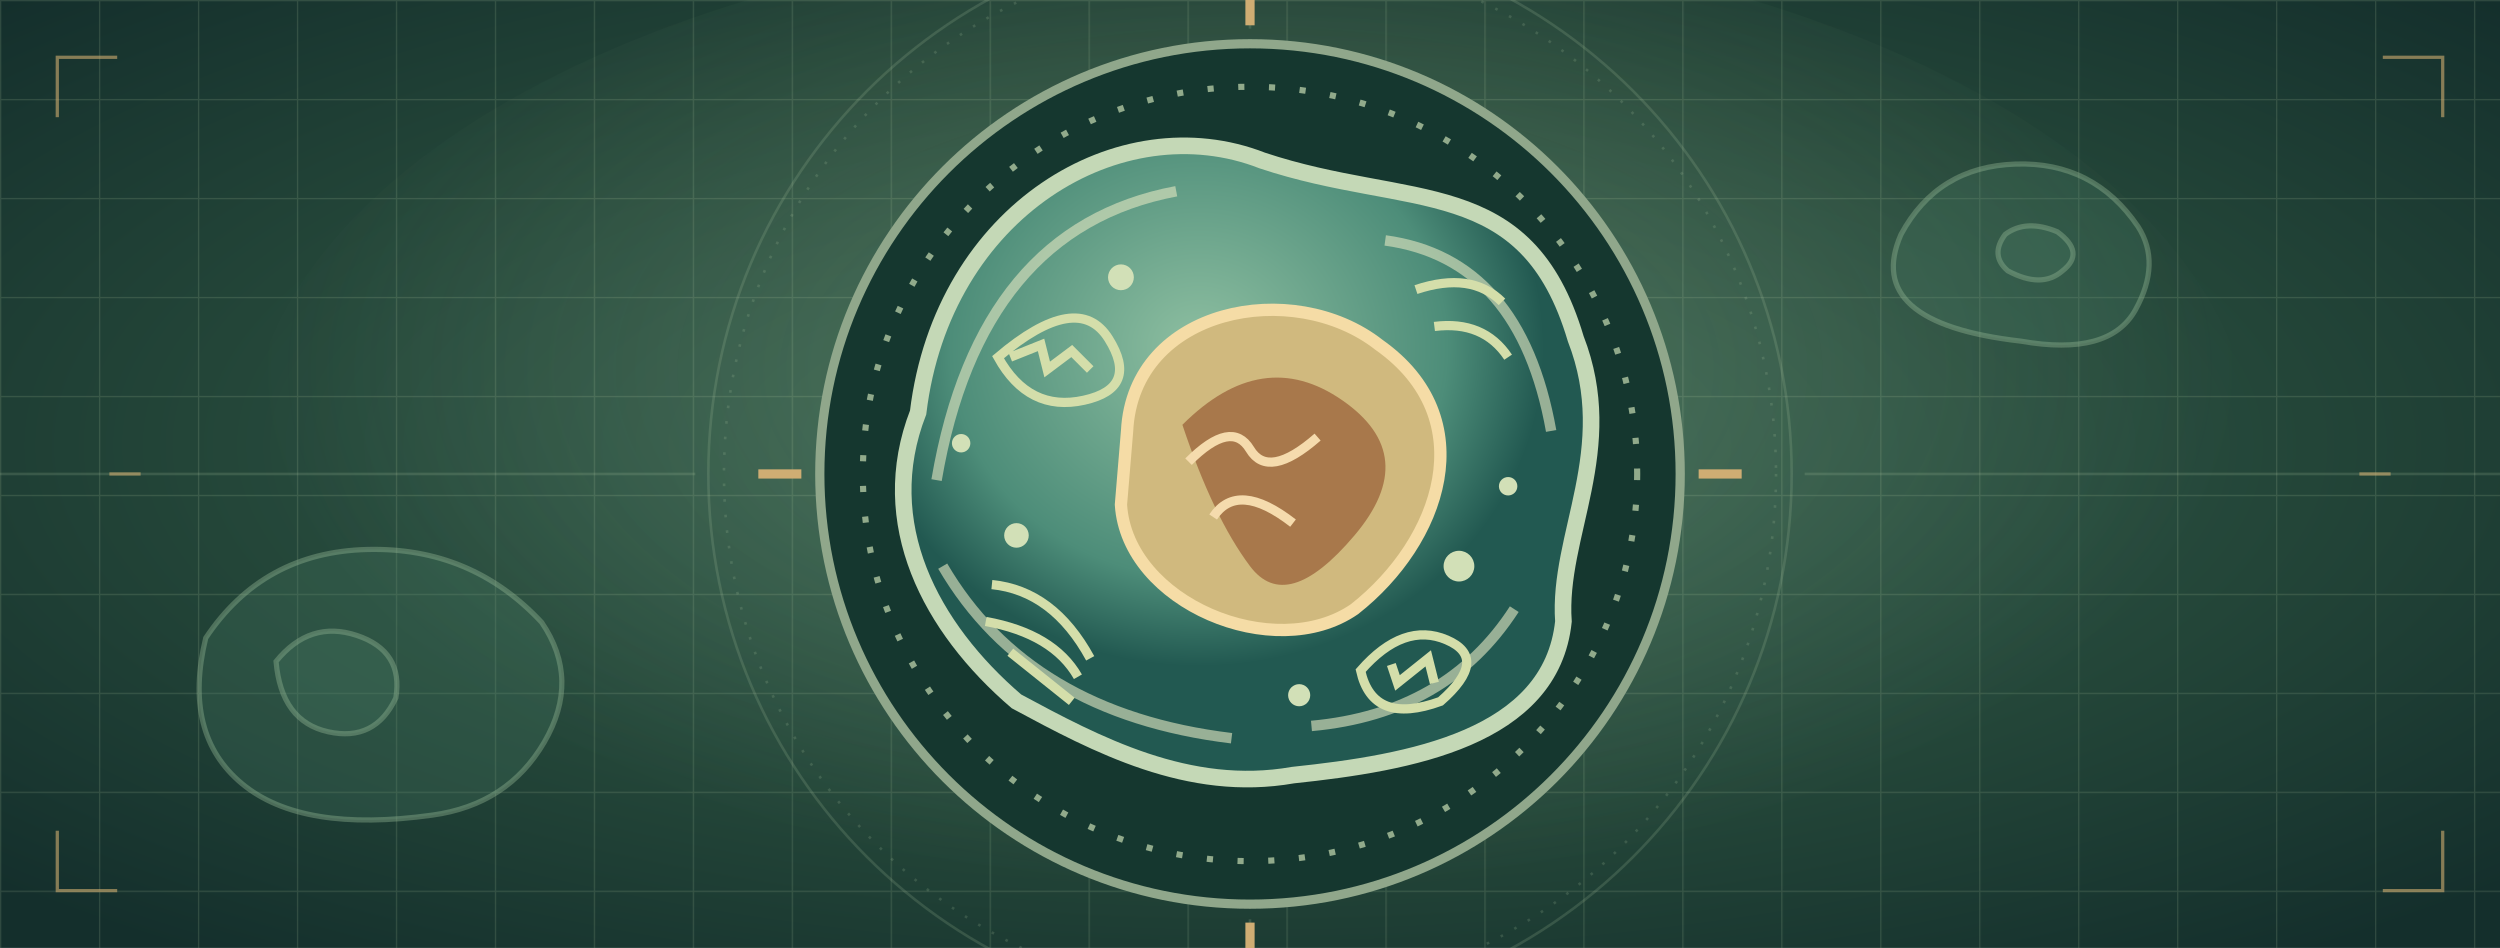
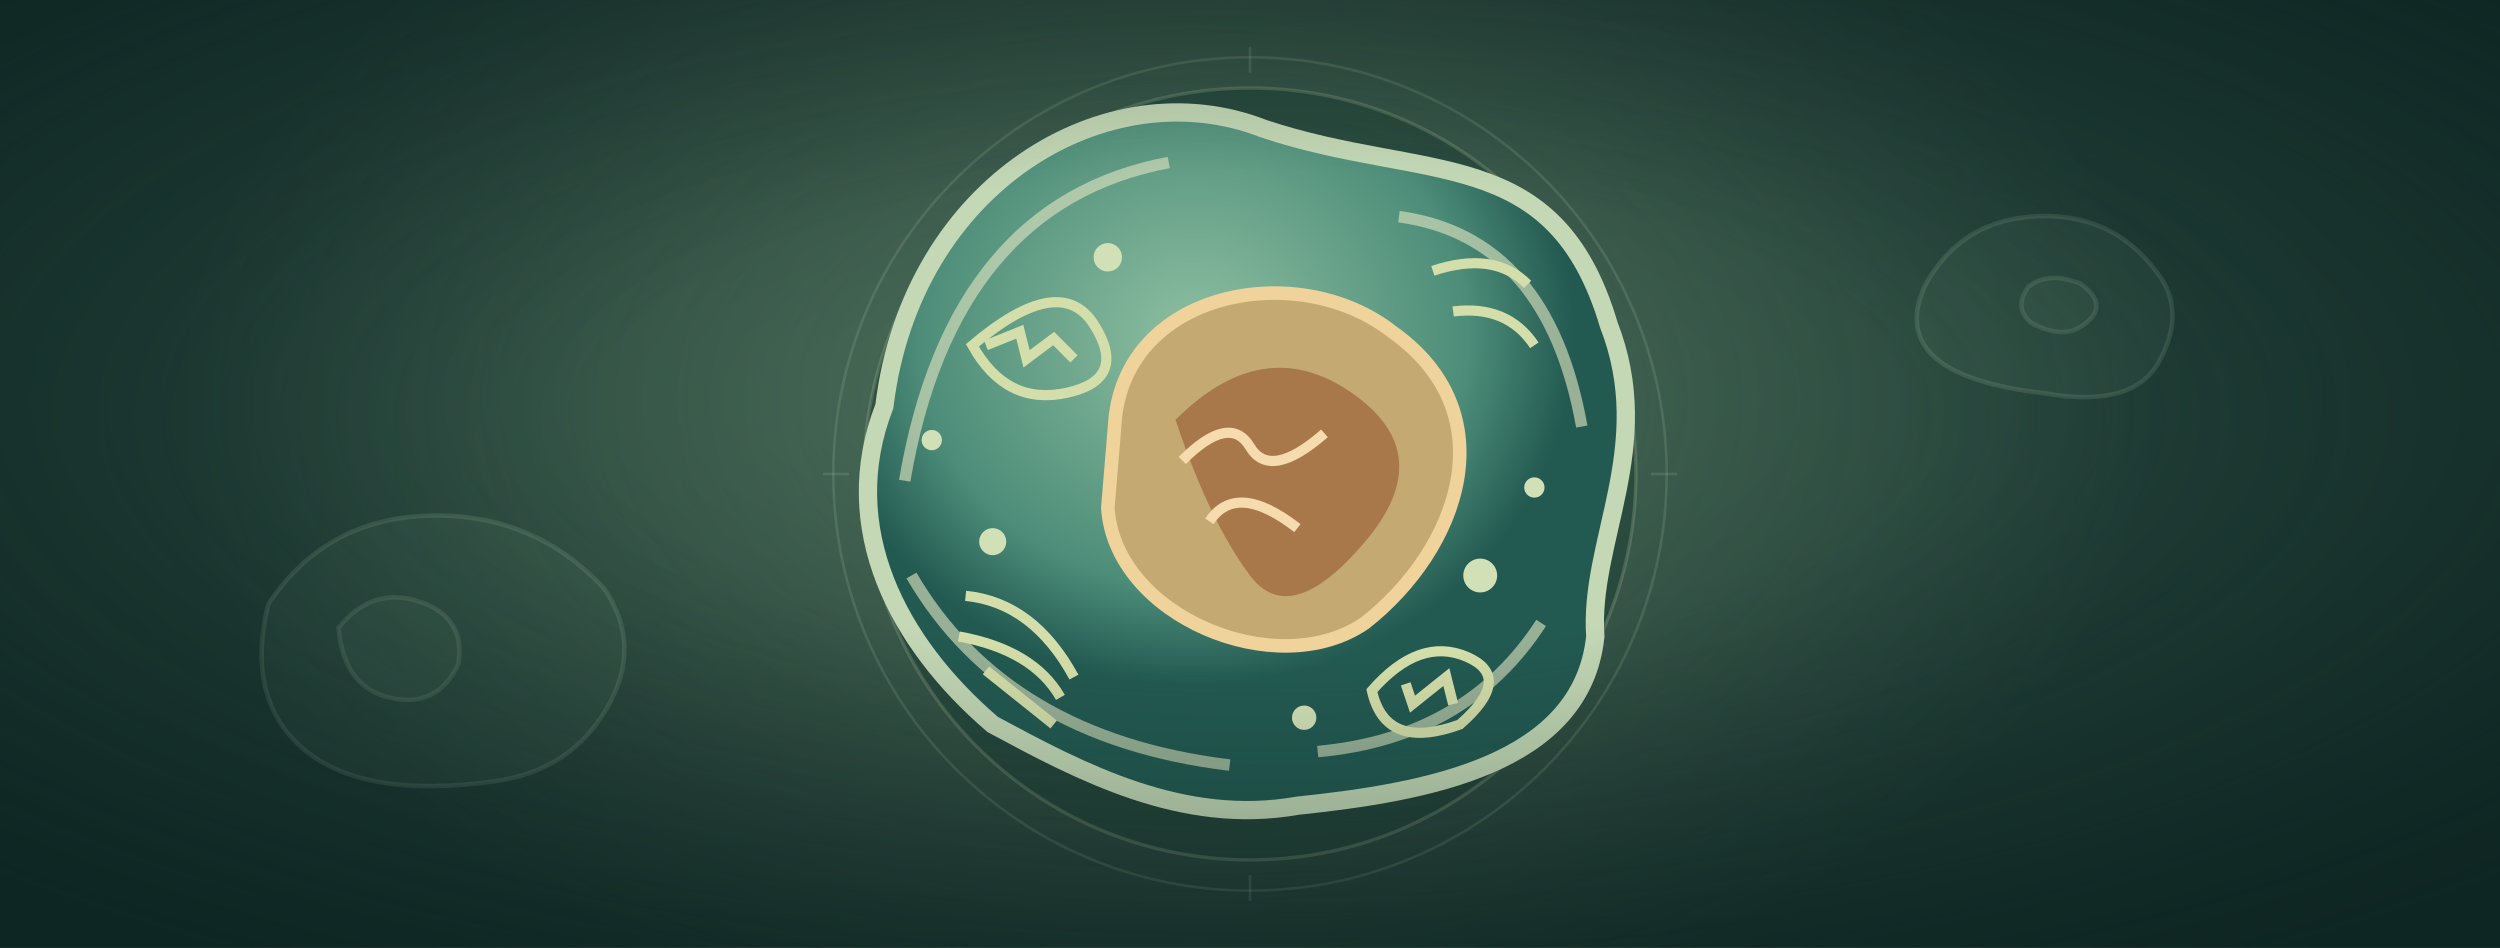
<svg xmlns="http://www.w3.org/2000/svg" width="960" height="364" viewBox="0 0 960 364">
  <defs>
-     <radialGradient id="wall" cx=".5" cy=".47" r=".68">
-       <stop stop-color="#386553" />
-       <stop offset=".62" stop-color="#234538" />
-       <stop offset="1" stop-color="#142f2c" />
+     <radialGradient id="wall" cx=".48" cy=".42" r=".69">
+       <stop stop-color="#325749" />
+       <stop offset=".58" stop-color="#203d36" />
+       <stop offset="1" stop-color="#132d2a" />
    </radialGradient>
-     <radialGradient id="light" cx=".5" cy=".42">
-       <stop stop-color="#def2ba" stop-opacity=".19" />
-       <stop offset="1" stop-color="#def2ba" stop-opacity="0" />
-     </radialGradient>
-     <pattern id="grid" width="38" height="38" patternUnits="userSpaceOnUse">
-       <path d="M38 0H0V38" fill="none" stroke="#b5c9a4" stroke-opacity=".17" />
-     </pattern>
    <radialGradient id="cell" cx=".43" cy=".32">
      <stop stop-color="#8ebfa1" />
      <stop offset=".72" stop-color="#4d8d79" />
      <stop offset="1" stop-color="#225951" />
    </radialGradient>
+     <radialGradient id="vignette" cx=".5" cy=".44" r=".7">
+       <stop offset=".37" stop-color="#0b211d" stop-opacity="0" />
+       <stop offset="1" stop-color="#0b211d" stop-opacity=".58" />
+     </radialGradient>
+     <radialGradient id="key-light">
+       <stop stop-color="#cfe6b2" stop-opacity=".21" />
+       <stop offset="1" stop-color="#cfe6b2" stop-opacity="0" />
+     </radialGradient>
  </defs>
  <rect width="960" height="364" fill="url(#wall)" />
-   <rect width="960" height="364" fill="url(#grid)" />
-   <ellipse cx="480" cy="174" rx="385" ry="201" fill="url(#light)" />
-   <g fill="none" stroke="#abc6a1" stroke-opacity=".19">
-     <circle cx="480" cy="182" r="208" />
-     <circle cx="480" cy="182" r="202" stroke-dasharray="1 5" />
-     <path d="M0 182h267m426 0h267M480 0v11m0 342v11" />
+   <ellipse cx="448" cy="154" rx="380" ry="245" fill="url(#key-light)" />
+   <g fill="none" stroke="#a0be9c" stroke-opacity=".19">
+     <circle cx="480" cy="182" r="160" />
+     <path d="M480 18v10m0 308v10M316 182h10m308 0h10" />
  </g>
-   <g fill="#4c7c66" fill-opacity=".26" stroke="#94b895" stroke-opacity=".4" stroke-width="2">
-     <path d="M79 245q22-33 62-34t67 28q15 22 1 46t-43 28q-50 7-73-12t-14-56Z" />
-     <path d="M106 254q13-16 31-10t15 24q-8 17-26 13t-20-27Z" />
-     <path d="M730 90q14-26 44-27t47 24q9 14-1 32t-44 12q-61-7-46-41Z" />
-     <path d="M770 90q8-6 20-1 11 8 2 15-8 7-21 0-7-6-1-14Z" />
+   <g fill="#65937a" fill-opacity=".12" stroke="#9eb79d" stroke-opacity=".20" stroke-width="1.75">
+     <path d="M103 232q22-33 62-34t67 28q15 22 1 46t-43 28q-50 7-73-12t-14-56Z" />
+     <path d="M130 241q13-16 31-10t15 24q-8 17-26 13t-20-27Z" />
+     <path d="M739 110q14-26 44-27t47 24q9 14-1 32t-44 12q-61-7-46-41Z" />
+     <path d="M779 110q8-6 20-1 11 8 2 15-8 7-21 0-7-6-1-14Z" />
  </g>
-   <g transform="translate(480 182) scale(2.36)">
-     <circle r="70" fill="#15372f" stroke="#90a78b" stroke-width="1.5" />
-     <circle r="63" fill="none" stroke="#91aa8b" stroke-dasharray="1 4" />
+   <g transform="translate(480 182) scale(2.6)">
+     <circle r="57" fill="#1c3e34" fill-opacity=".52" stroke="#a9b893" stroke-opacity=".27" stroke-width=".5" />
    <path d="M-54-10C-50-43-21-60 2-51 26-43 45-49 53-22 60-4 50 10 51 24 49 43 26 47 7 49-10 52-25 44-38 37-52 25-61 8-54-10Z" fill="url(#cell)" stroke="#c4d8b6" stroke-width="2.7" />
    <path d="M-51 1q7-41 39-47m-38 61q14 24 47 28m25-81q22 3 27 31m-6 29q-11 17-33 19" fill="none" stroke="#dce3bf" stroke-opacity=".63" stroke-width="1.7" />
-     <path d="M-20-7C-19-27 7-32 21-21 38-9 31 11 17 22 4 31-20 21-21 5Z" fill="#d0b97e" stroke="#f5dca6" stroke-width="2" />
+     <path d="M-20-7C-19-27 7-32 21-21 38-9 31 11 17 22 4 31-20 21-21 5Z" fill="#c4aa72" stroke="#f0d39b" stroke-width="2" />
    <path d="M-11-8Q2-21 15-12T17 10 0 15-11-8Z" fill="#a8784b" />
    <path d="M-10-2q7-7 10-2t11-2m-17 13q4-6 13 1" fill="none" stroke="#f5dbad" stroke-width="1.5" />
    <g fill="none" stroke="#d4deaa" stroke-width="1.5">
      <path d="M-41-19q13-11 18-3t-4 10-14-7Zm2 0 5-2 1 4 4-3 3 3M18 32q7-8 14-5t-1 10q-11 4-13-5Zm5-1 1 3 5-4 1 4M-42 18q10 1 16 12m-17-6q11 2 15 9m-11-4 10 8M30-24q8-1 12 5m-15-11q9-3 14 2" />
    </g>
    <g fill="#d2e0b7">
      <circle cx="-38" cy="10" r="2" />
      <circle cx="-47" cy="-5" r="1.5" />
      <circle cx="34" cy="15" r="2.5" />
      <circle cx="42" cy="2" r="1.5" />
      <circle cx="-21" cy="-32" r="2.1" />
      <circle cx="8" cy="36" r="1.8" />
    </g>
-     <path d="M-80 0h7m146 0h7M0-80v7m0 146v7" stroke="#cfad73" stroke-width="1.5" />
  </g>
-   <g fill="none" stroke="#d1ad70" stroke-opacity=".6" stroke-width="1.25">
-     <path d="M22 45V22h23m870 0h23v23M22 319v23h23m870 0h23v-23" />
-     <path d="M42 182h12m852 0h12" />
-   </g>
+   <rect width="960" height="364" fill="url(#vignette)" />
</svg>
